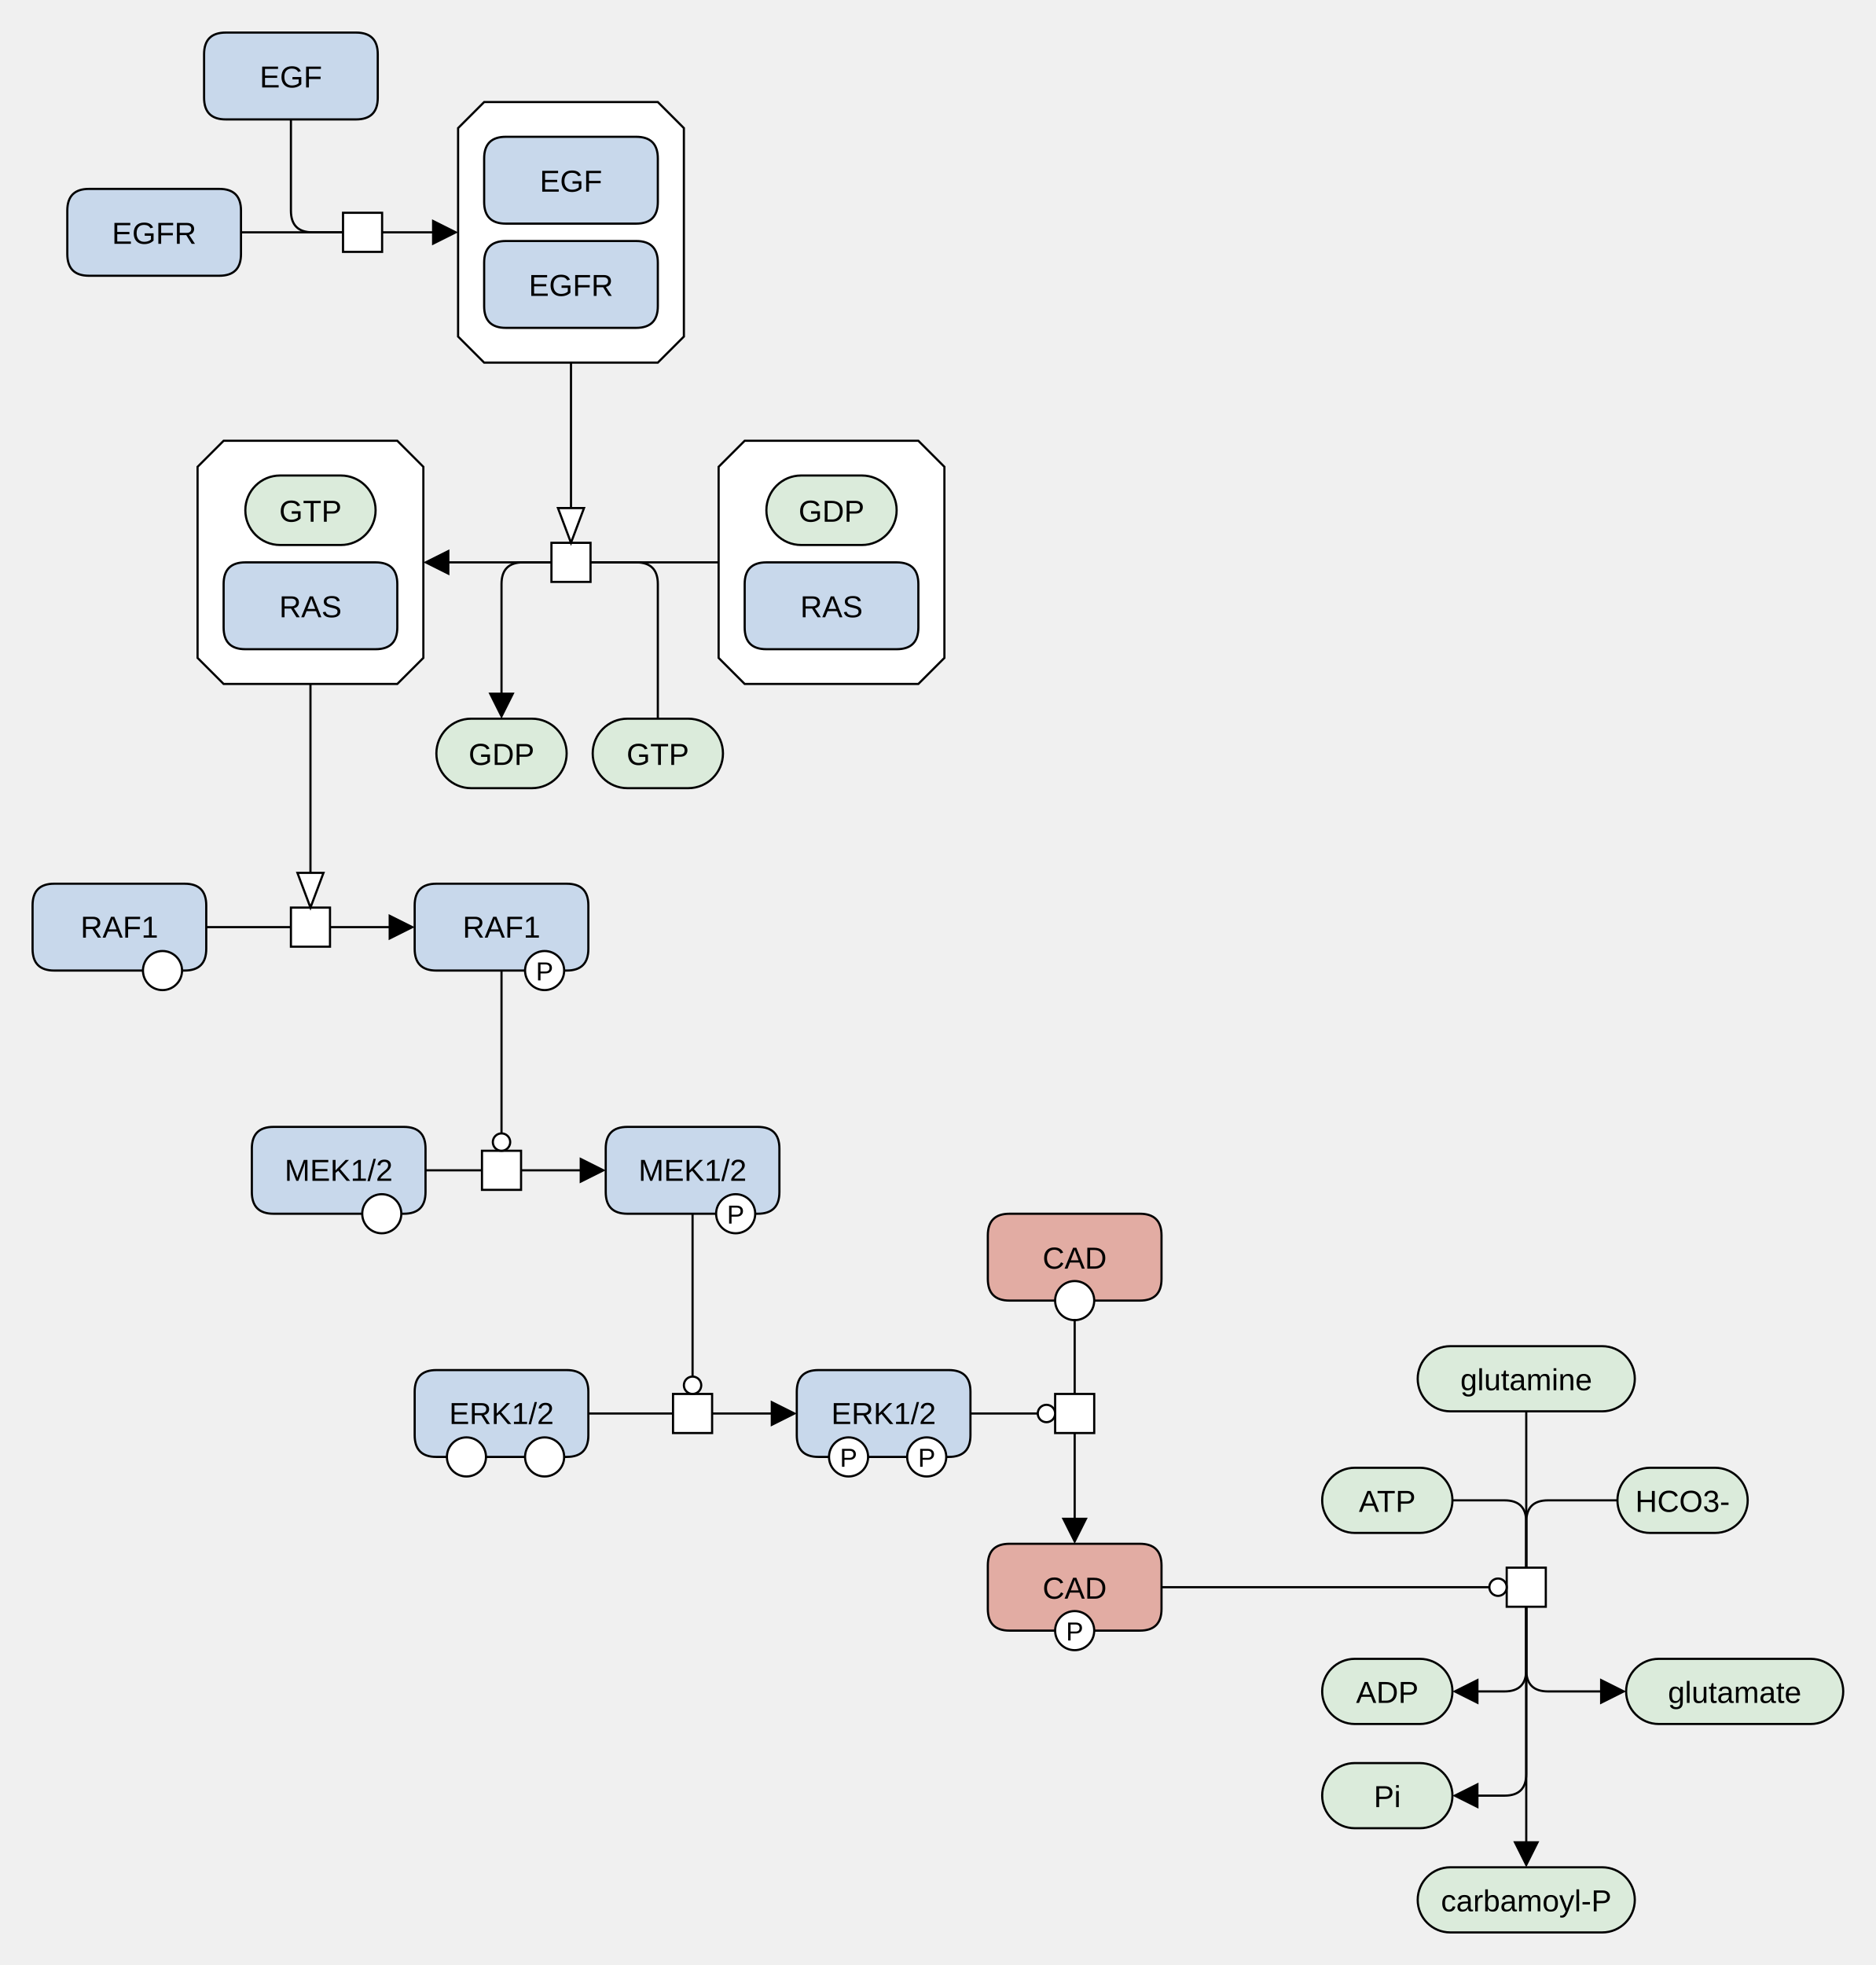
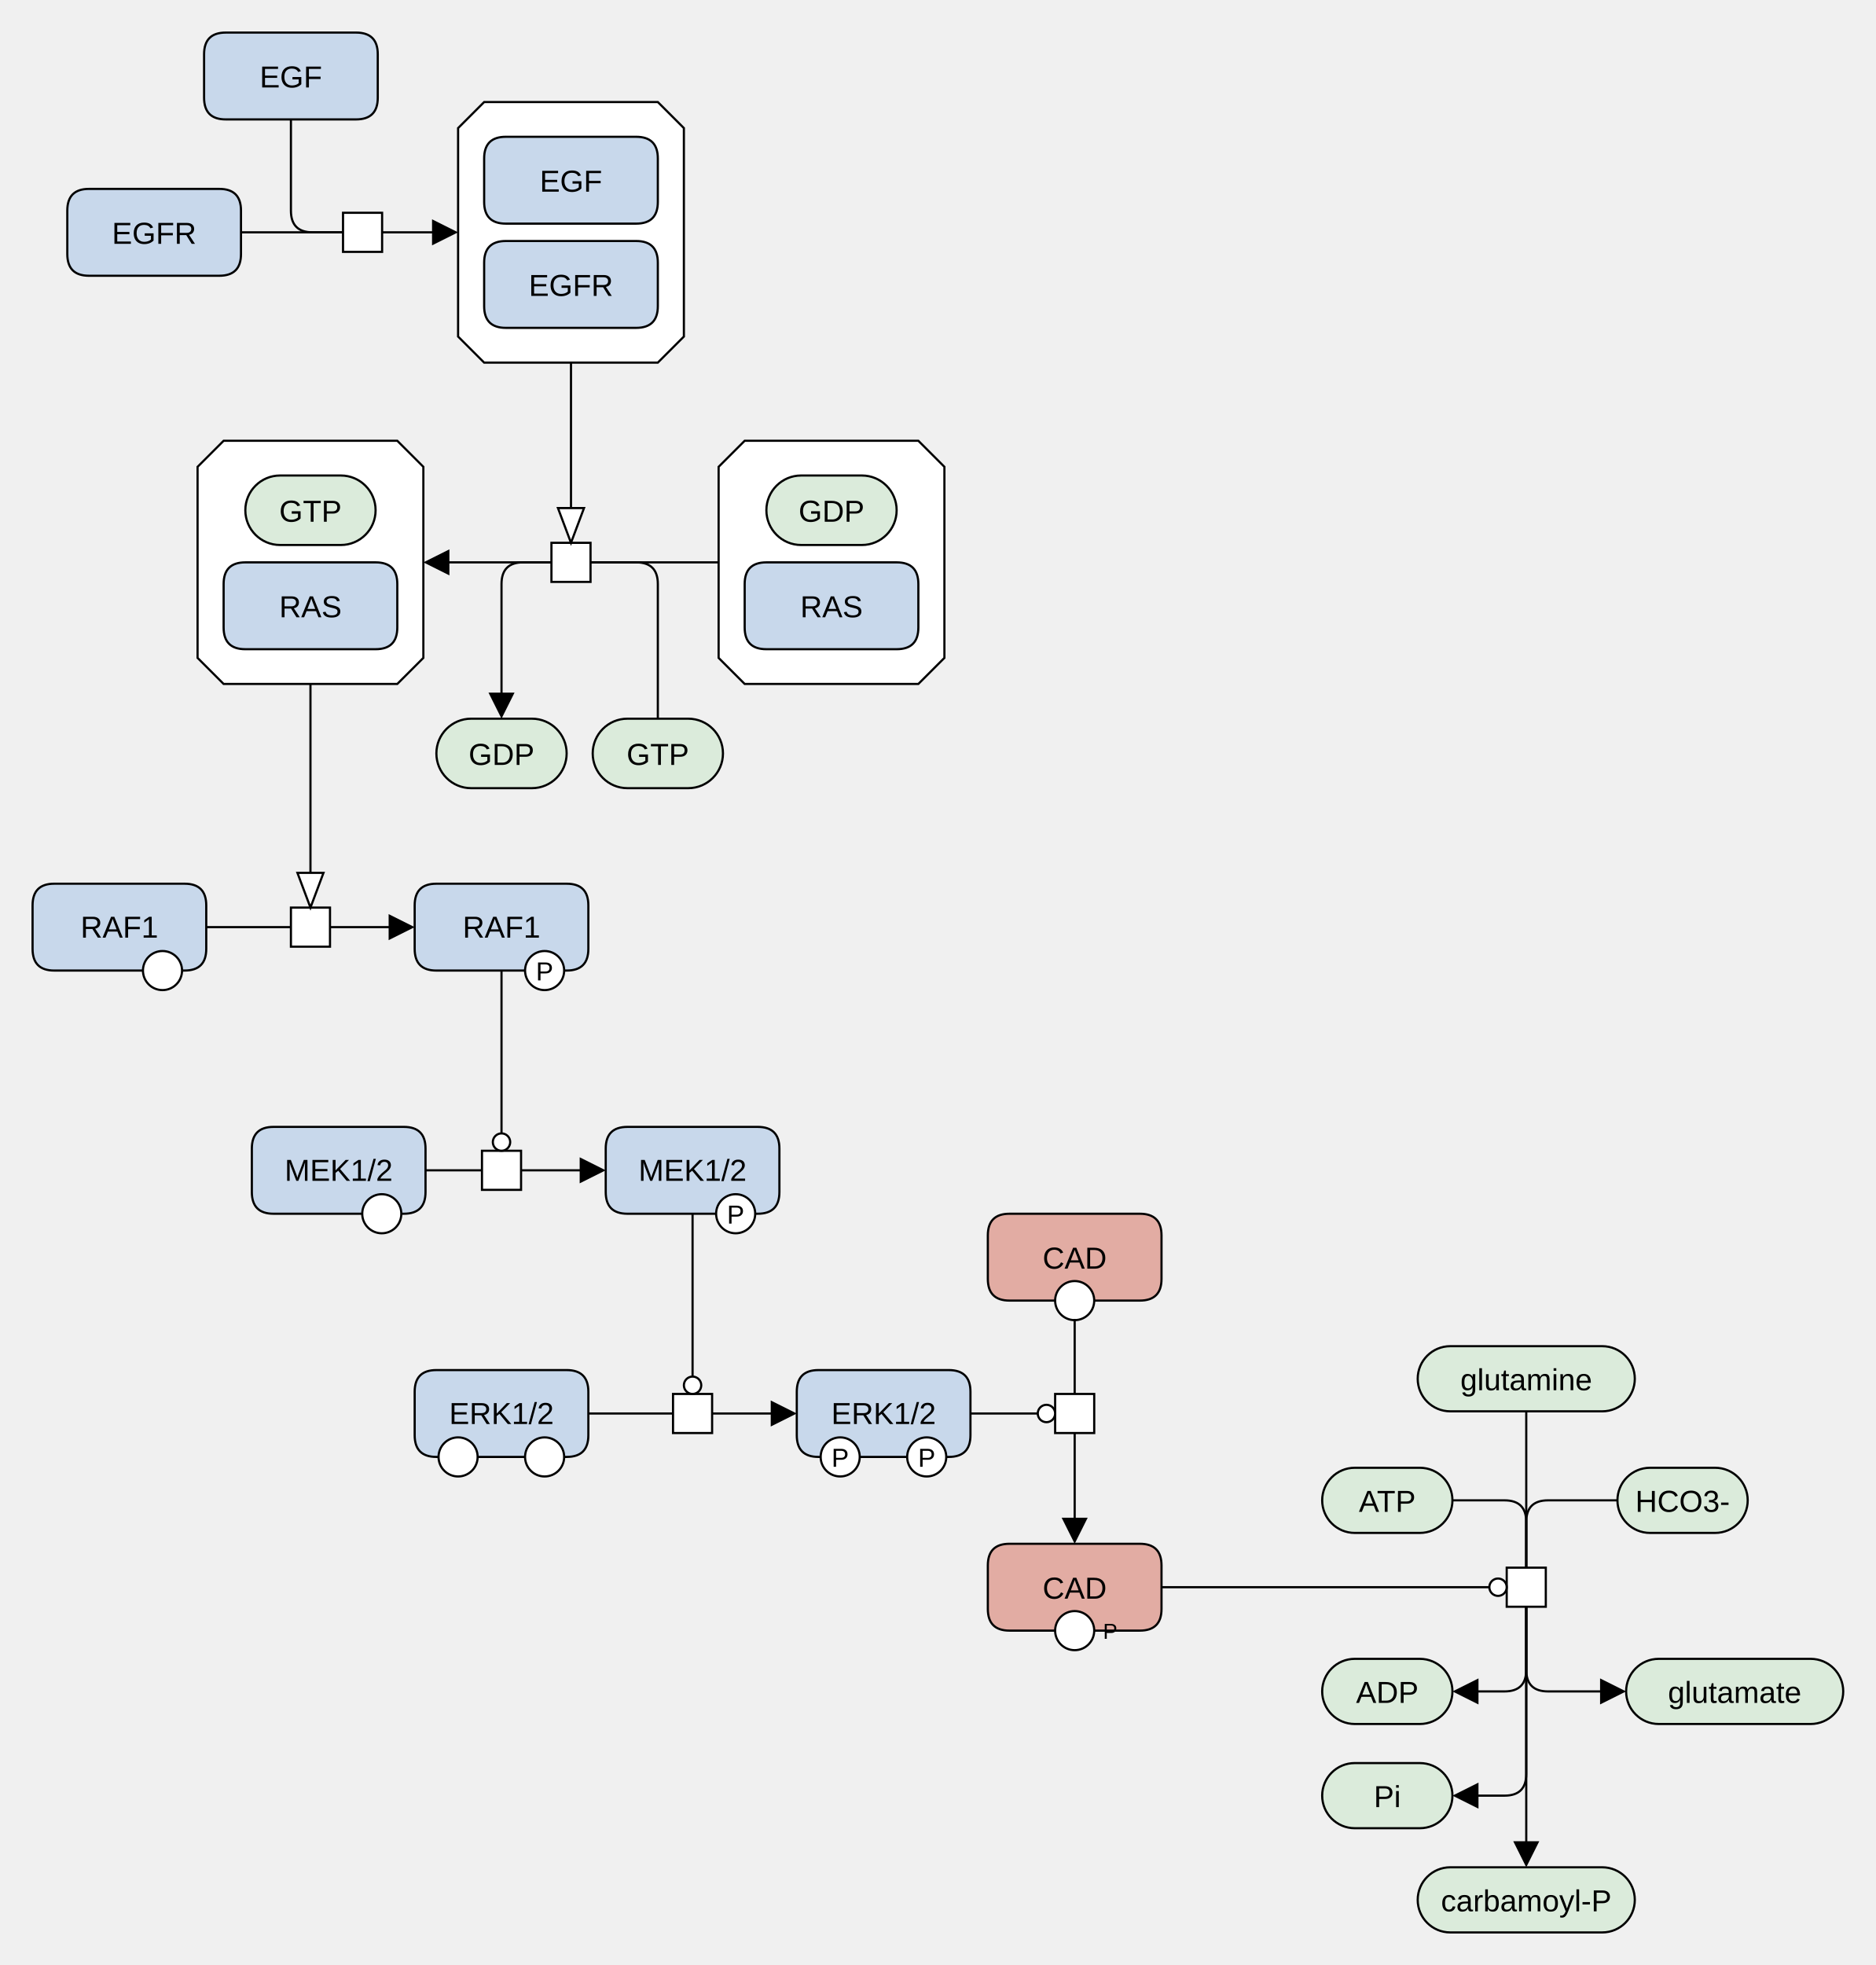
<svg xmlns="http://www.w3.org/2000/svg" width="864" height="905" viewBox="0 0 864 905" stroke-linecap="butt" stroke-miterlimit="10">
  <g transform="translate(119,539)">
    <path d="M336 30 Q336 20 346 20 L406 20 Q416 20 416 30 L416 50 Q416 60 406 60 L346 60 Q336 60 336 50 Z" fill="#E2ACA3" stroke="none" />
    <path d="M336 30 Q336 20 346 20 L406 20 Q416 20 416 30 L416 50 Q416 60 406 60 L346 60 Q336 60 336 50 Z" fill="none" stroke="#000000" />
    <text x="376" y="45.291" text-anchor="middle" font-family="'Dialog', Arial, Helvetica, sans-serif" font-size="14" fill="#000000" stroke="none" xml:space="preserve">CAD</text>
    <path d="M367 60 C367 55.029 371.029 51 376 51 L376 51 C380.971 51 385 55.029 385 60 L385 60 C385 64.971 380.971 69 376 69 L376 69 C371.029 69 367 64.971 367 60 Z" fill="#FFFFFF" stroke="none" />
    <path d="M367 60 C367 55.029 371.029 51 376 51 L376 51 C380.971 51 385 55.029 385 60 L385 60 C385 64.971 380.971 69 376 69 L376 69 C371.029 69 367 64.971 367 60 Z" fill="none" stroke="#000000" />
    <path d="M336 182 Q336 172 346 172 L406 172 Q416 172 416 182 L416 202 Q416 212 406 212 L346 212 Q336 212 336 202 Z" fill="#E2ACA3" stroke="none" />
    <path d="M336 182 Q336 172 346 172 L406 172 Q416 172 416 182 L416 202 Q416 212 406 212 L346 212 Q336 212 336 202 Z" fill="none" stroke="#000000" />
    <text x="376" y="197.291" text-anchor="middle" font-family="'Dialog', Arial, Helvetica, sans-serif" font-size="14" fill="#000000" stroke="none" xml:space="preserve">CAD</text>
    <path d="M367 212 C367 207.029 371.029 203 376 203 L376 203 C380.971 203 385 207.029 385 212 L385 212 C385 216.971 380.971 221 376 221 L376 221 C371.029 221 367 216.971 367 212 Z" fill="#FFFFFF" stroke="none" />
    <path d="M367 212 C367 207.029 371.029 203 376 203 L376 203 C380.971 203 385 207.029 385 212 L385 212 C385 216.971 380.971 221 376 221 L376 221 C371.029 221 367 216.971 367 212 Z" fill="none" stroke="#000000" />
-     <text x="376" y="216.535" text-anchor="middle" font-family="'Dialog', Arial, Helvetica, sans-serif" font-size="12" fill="#000000" stroke="none" xml:space="preserve">P</text>
+     <text x="395.702" y="215.78" text-anchor="end" font-family="'Dialog', Arial, Helvetica, sans-serif" font-size="10" fill="#000000" stroke="none" xml:space="preserve">P</text>
    <path d="M490 152 C490 143.715 496.716 137 505 137 L535 137 C543.284 137 550 143.715 550 152 L550 152 C550 160.285 543.284 167 535 167 L505 167 C496.716 167 490 160.285 490 152 Z" fill="#DBEBDB" stroke="none" />
    <path d="M490 152 C490 143.715 496.716 137 505 137 L535 137 C543.284 137 550 143.715 550 152 L550 152 C550 160.285 543.284 167 535 167 L505 167 C496.716 167 490 160.285 490 152 Z" fill="none" stroke="#000000" />
    <text x="520" y="157.291" text-anchor="middle" font-family="'Dialog', Arial, Helvetica, sans-serif" font-size="14" fill="#000000" stroke="none" xml:space="preserve">ATP</text>
    <path d="M534 96 C534 87.716 540.716 81 549 81 L619 81 C627.284 81 634 87.716 634 96 L634 96 C634 104.284 627.284 111 619 111 L549 111 C540.716 111 534 104.284 534 96 Z" fill="#DBEBDB" stroke="none" />
    <path d="M534 96 C534 87.716 540.716 81 549 81 L619 81 C627.284 81 634 87.716 634 96 L634 96 C634 104.284 627.284 111 619 111 L549 111 C540.716 111 534 104.284 534 96 Z" fill="none" stroke="#000000" />
    <text x="584" y="101.291" text-anchor="middle" font-family="'Dialog', Arial, Helvetica, sans-serif" font-size="14" fill="#000000" stroke="none" xml:space="preserve">glutamine</text>
    <path d="M626 152 C626 143.715 632.716 137 641 137 L671 137 C679.284 137 686 143.715 686 152 L686 152 C686 160.285 679.284 167 671 167 L641 167 C632.716 167 626 160.285 626 152 Z" fill="#DBEBDB" stroke="none" />
    <path d="M626 152 C626 143.715 632.716 137 641 137 L671 137 C679.284 137 686 143.715 686 152 L686 152 C686 160.285 679.284 167 671 167 L641 167 C632.716 167 626 160.285 626 152 Z" fill="none" stroke="#000000" />
    <text x="656" y="157.291" text-anchor="middle" font-family="'Dialog', Arial, Helvetica, sans-serif" font-size="14" fill="#000000" stroke="none" xml:space="preserve">HCO3-</text>
    <path d="M490 240 C490 231.715 496.716 225 505 225 L535 225 C543.284 225 550 231.715 550 240 L550 240 C550 248.285 543.284 255 535 255 L505 255 C496.716 255 490 248.285 490 240 Z" fill="#DBEBDB" stroke="none" />
    <path d="M490 240 C490 231.715 496.716 225 505 225 L535 225 C543.284 225 550 231.715 550 240 L550 240 C550 248.285 543.284 255 535 255 L505 255 C496.716 255 490 248.285 490 240 Z" fill="none" stroke="#000000" />
    <text x="520" y="245.291" text-anchor="middle" font-family="'Dialog', Arial, Helvetica, sans-serif" font-size="14" fill="#000000" stroke="none" xml:space="preserve">ADP</text>
    <path d="M490 288 C490 279.716 496.716 273 505 273 L535 273 C543.284 273 550 279.716 550 288 L550 288 C550 296.284 543.284 303 535 303 L505 303 C496.716 303 490 296.284 490 288 Z" fill="#DBEBDB" stroke="none" />
    <path d="M490 288 C490 279.716 496.716 273 505 273 L535 273 C543.284 273 550 279.716 550 288 L550 288 C550 296.284 543.284 303 535 303 L505 303 C496.716 303 490 296.284 490 288 Z" fill="none" stroke="#000000" />
    <text x="520" y="293.291" text-anchor="middle" font-family="'Dialog', Arial, Helvetica, sans-serif" font-size="14" fill="#000000" stroke="none" xml:space="preserve">Pi</text>
    <path d="M630 240 C630 231.715 636.716 225 645 225 L715 225 C723.284 225 730 231.715 730 240 L730 240 C730 248.285 723.284 255 715 255 L645 255 C636.716 255 630 248.285 630 240 Z" fill="#DBEBDB" stroke="none" />
    <path d="M630 240 C630 231.715 636.716 225 645 225 L715 225 C723.284 225 730 231.715 730 240 L730 240 C730 248.285 723.284 255 715 255 L645 255 C636.716 255 630 248.285 630 240 Z" fill="none" stroke="#000000" />
    <text x="680" y="245.291" text-anchor="middle" font-family="'Dialog', Arial, Helvetica, sans-serif" font-size="14" fill="#000000" stroke="none" xml:space="preserve">glutamate</text>
    <path d="M575 183 L593 183 L593 201 L575 201 Z" fill="#FFFFFF" stroke="none" />
    <path d="M575 183 L593 183 L593 201 L575 201 Z" fill="none" stroke="#000000" />
    <path d="M534 336 C534 327.716 540.716 321 549 321 L619 321 C627.284 321 634 327.716 634 336 L634 336 C634 344.284 627.284 351 619 351 L549 351 C540.716 351 534 344.284 534 336 Z" fill="#DBEBDB" stroke="none" />
    <path d="M534 336 C534 327.716 540.716 321 549 321 L619 321 C627.284 321 634 327.716 634 336 L634 336 C634 344.284 627.284 351 619 351 L549 351 C540.716 351 534 344.284 534 336 Z" fill="none" stroke="#000000" />
    <text x="584" y="341.291" text-anchor="middle" font-family="'Dialog', Arial, Helvetica, sans-serif" font-size="14" fill="#000000" stroke="none" xml:space="preserve">carbamoyl-P</text>
    <path d="M367 103 L385 103 L385 121 L367 121 Z" fill="#FFFFFF" stroke="none" />
    <path d="M367 103 L385 103 L385 121 L367 121 Z" fill="none" stroke="#000000" />
    <path d="M-25 -514 Q-25 -524 -15 -524 L45 -524 Q55 -524 55 -514 L55 -494 Q55 -484 45 -484 L-15 -484 Q-25 -484 -25 -494 Z" fill="#C8D8EB" stroke="none" />
    <path d="M-25 -514 Q-25 -524 -15 -524 L45 -524 Q55 -524 55 -514 L55 -494 Q55 -484 45 -484 L-15 -484 Q-25 -484 -25 -494 Z" fill="none" stroke="#000000" />
    <text x="15" y="-498.709" text-anchor="middle" font-family="'Dialog', Arial, Helvetica, sans-serif" font-size="14" fill="#000000" stroke="none" xml:space="preserve">EGF</text>
    <path d="M-88 -442 Q-88 -452 -78 -452 L-18 -452 Q-8 -452 -8 -442 L-8 -422 Q-8 -412 -18 -412 L-78 -412 Q-88 -412 -88 -422 Z" fill="#C8D8EB" stroke="none" />
    <path d="M-88 -442 Q-88 -452 -78 -452 L-18 -452 Q-8 -452 -8 -442 L-8 -422 Q-8 -412 -18 -412 L-78 -412 Q-88 -412 -88 -422 Z" fill="none" stroke="#000000" />
    <text x="-48" y="-426.709" text-anchor="middle" font-family="'Dialog', Arial, Helvetica, sans-serif" font-size="14" fill="#000000" stroke="none" xml:space="preserve">EGFR</text>
    <path d="M39 -441 L57 -441 L57 -423 L39 -423 Z" fill="#FFFFFF" stroke="none" />
    <path d="M39 -441 L57 -441 L57 -423 L39 -423 Z" fill="none" stroke="#000000" />
    <path d="M104 -492 L184 -492 L196 -480 L196 -384 L184 -372 L104 -372 L92 -384 L92 -480 Z" fill="#FFFFFF" stroke="none" />
    <path d="M104 -492 L184 -492 L196 -480 L196 -384 L184 -372 L104 -372 L92 -384 L92 -480 Z" fill="none" stroke="#000000" />
    <path d="M104 -466 Q104 -476 114 -476 L174 -476 Q184 -476 184 -466 L184 -446 Q184 -436 174 -436 L114 -436 Q104 -436 104 -446 Z" fill="#C8D8EB" stroke="none" />
    <path d="M104 -466 Q104 -476 114 -476 L174 -476 Q184 -476 184 -466 L184 -446 Q184 -436 174 -436 L114 -436 Q104 -436 104 -446 Z" fill="none" stroke="#000000" />
    <text x="144" y="-450.709" text-anchor="middle" font-family="'Dialog', Arial, Helvetica, sans-serif" font-size="14" fill="#000000" stroke="none" xml:space="preserve">EGF</text>
    <path d="M104 -418 Q104 -428 114 -428 L174 -428 Q184 -428 184 -418 L184 -398 Q184 -388 174 -388 L114 -388 Q104 -388 104 -398 Z" fill="#C8D8EB" stroke="none" />
    <path d="M104 -418 Q104 -428 114 -428 L174 -428 Q184 -428 184 -418 L184 -398 Q184 -388 174 -388 L114 -388 Q104 -388 104 -398 Z" fill="none" stroke="#000000" />
    <text x="144" y="-402.709" text-anchor="middle" font-family="'Dialog', Arial, Helvetica, sans-serif" font-size="14" fill="#000000" stroke="none" xml:space="preserve">EGFR</text>
    <path d="M224 -336 L304 -336 L316 -324 L316 -236 L304 -224 L224 -224 L212 -236 L212 -324 Z" fill="#FFFFFF" stroke="none" />
    <path d="M224 -336 L304 -336 L316 -324 L316 -236 L304 -224 L224 -224 L212 -236 L212 -324 Z" fill="none" stroke="#000000" />
    <path d="M224 -270 Q224 -280 234 -280 L294 -280 Q304 -280 304 -270 L304 -250 Q304 -240 294 -240 L234 -240 Q224 -240 224 -250 Z" fill="#C8D8EB" stroke="none" />
    <path d="M224 -270 Q224 -280 234 -280 L294 -280 Q304 -280 304 -270 L304 -250 Q304 -240 294 -240 L234 -240 Q224 -240 224 -250 Z" fill="none" stroke="#000000" />
    <text x="264" y="-254.709" text-anchor="middle" font-family="'Dialog', Arial, Helvetica, sans-serif" font-size="14" fill="#000000" stroke="none" xml:space="preserve">RAS</text>
    <path d="M234 -304 C234 -312.837 241.163 -320 250 -320 L278 -320 C286.837 -320 294 -312.837 294 -304 L294 -304 C294 -295.163 286.837 -288 278 -288 L250 -288 C241.163 -288 234 -295.163 234 -304 Z" fill="#DBEBDB" stroke="none" />
    <path d="M234 -304 C234 -312.837 241.163 -320 250 -320 L278 -320 C286.837 -320 294 -312.837 294 -304 L294 -304 C294 -295.163 286.837 -288 278 -288 L250 -288 C241.163 -288 234 -295.163 234 -304 Z" fill="none" stroke="#000000" />
    <text x="264" y="-298.709" text-anchor="middle" font-family="'Dialog', Arial, Helvetica, sans-serif" font-size="14" fill="#000000" stroke="none" xml:space="preserve">GDP</text>
    <path d="M-16 -336 L64 -336 L76 -324 L76 -236 L64 -224 L-16 -224 L-28 -236 L-28 -324 Z" fill="#FFFFFF" stroke="none" />
    <path d="M-16 -336 L64 -336 L76 -324 L76 -236 L64 -224 L-16 -224 L-28 -236 L-28 -324 Z" fill="none" stroke="#000000" />
    <path d="M-16 -270 Q-16 -280 -6 -280 L54 -280 Q64 -280 64 -270 L64 -250 Q64 -240 54 -240 L-6 -240 Q-16 -240 -16 -250 Z" fill="#C8D8EB" stroke="none" />
    <path d="M-16 -270 Q-16 -280 -6 -280 L54 -280 Q64 -280 64 -270 L64 -250 Q64 -240 54 -240 L-6 -240 Q-16 -240 -16 -250 Z" fill="none" stroke="#000000" />
    <text x="24" y="-254.709" text-anchor="middle" font-family="'Dialog', Arial, Helvetica, sans-serif" font-size="14" fill="#000000" stroke="none" xml:space="preserve">RAS</text>
    <path d="M-6 -304 C-6 -312.837 1.163 -320 10 -320 L38 -320 C46.837 -320 54 -312.837 54 -304 L54 -304 C54 -295.163 46.837 -288 38 -288 L10 -288 C1.163 -288 -6 -295.163 -6 -304 Z" fill="#DBEBDB" stroke="none" />
    <path d="M-6 -304 C-6 -312.837 1.163 -320 10 -320 L38 -320 C46.837 -320 54 -312.837 54 -304 L54 -304 C54 -295.163 46.837 -288 38 -288 L10 -288 C1.163 -288 -6 -295.163 -6 -304 Z" fill="none" stroke="#000000" />
    <text x="24" y="-298.709" text-anchor="middle" font-family="'Dialog', Arial, Helvetica, sans-serif" font-size="14" fill="#000000" stroke="none" xml:space="preserve">GTP</text>
    <path d="M154 -192 C154 -200.837 161.163 -208 170 -208 L198 -208 C206.837 -208 214 -200.837 214 -192 L214 -192 C214 -183.163 206.837 -176 198 -176 L170 -176 C161.163 -176 154 -183.163 154 -192 Z" fill="#DBEBDB" stroke="none" />
    <path d="M154 -192 C154 -200.837 161.163 -208 170 -208 L198 -208 C206.837 -208 214 -200.837 214 -192 L214 -192 C214 -183.163 206.837 -176 198 -176 L170 -176 C161.163 -176 154 -183.163 154 -192 Z" fill="none" stroke="#000000" />
    <text x="184" y="-186.709" text-anchor="middle" font-family="'Dialog', Arial, Helvetica, sans-serif" font-size="14" fill="#000000" stroke="none" xml:space="preserve">GTP</text>
    <path d="M82 -192 C82 -200.837 89.163 -208 98 -208 L126 -208 C134.837 -208 142 -200.837 142 -192 L142 -192 C142 -183.163 134.837 -176 126 -176 L98 -176 C89.163 -176 82 -183.163 82 -192 Z" fill="#DBEBDB" stroke="none" />
    <path d="M82 -192 C82 -200.837 89.163 -208 98 -208 L126 -208 C134.837 -208 142 -200.837 142 -192 L142 -192 C142 -183.163 134.837 -176 126 -176 L98 -176 C89.163 -176 82 -183.163 82 -192 Z" fill="none" stroke="#000000" />
    <text x="112" y="-186.709" text-anchor="middle" font-family="'Dialog', Arial, Helvetica, sans-serif" font-size="14" fill="#000000" stroke="none" xml:space="preserve">GDP</text>
    <path d="M135 -289 L153 -289 L153 -271 L135 -271 Z" fill="#FFFFFF" stroke="none" />
    <path d="M135 -289 L153 -289 L153 -271 L135 -271 Z" fill="none" stroke="#000000" />
    <path d="M-104 -122 Q-104 -132 -94 -132 L-34 -132 Q-24 -132 -24 -122 L-24 -102 Q-24 -92 -34 -92 L-94 -92 Q-104 -92 -104 -102 Z" fill="#C8D8EB" stroke="none" />
    <path d="M-104 -122 Q-104 -132 -94 -132 L-34 -132 Q-24 -132 -24 -122 L-24 -102 Q-24 -92 -34 -92 L-94 -92 Q-104 -92 -104 -102 Z" fill="none" stroke="#000000" />
    <text x="-64" y="-107.15" text-anchor="middle" font-family="Arial, Helvetica, sans-serif" font-size="14" fill="#000000" stroke="none" xml:space="preserve">RAF1</text>
    <path d="M-53.151 -92 C-53.151 -96.971 -49.121 -101 -44.151 -101 L-44.151 -101 C-39.18 -101 -35.151 -96.971 -35.151 -92 L-35.151 -92 C-35.151 -87.029 -39.18 -83 -44.151 -83 L-44.151 -83 C-49.121 -83 -53.151 -87.029 -53.151 -92 Z" fill="#FFFFFF" stroke="none" />
    <path d="M-53.151 -92 C-53.151 -96.971 -49.121 -101 -44.151 -101 L-44.151 -101 C-39.18 -101 -35.151 -96.971 -35.151 -92 L-35.151 -92 C-35.151 -87.029 -39.18 -83 -44.151 -83 L-44.151 -83 C-49.121 -83 -53.151 -87.029 -53.151 -92 Z" fill="none" stroke="#000000" />
    <path d="M72 -122 Q72 -132 82 -132 L142 -132 Q152 -132 152 -122 L152 -102 Q152 -92 142 -92 L82 -92 Q72 -92 72 -102 Z" fill="#C8D8EB" stroke="none" />
    <path d="M72 -122 Q72 -132 82 -132 L142 -132 Q152 -132 152 -122 L152 -102 Q152 -92 142 -92 L82 -92 Q72 -92 72 -102 Z" fill="none" stroke="#000000" />
    <text x="112" y="-107.15" text-anchor="middle" font-family="Arial, Helvetica, sans-serif" font-size="14" fill="#000000" stroke="none" xml:space="preserve">RAF1</text>
    <path d="M122.849 -92 C122.849 -96.971 126.879 -101 131.849 -101 L131.849 -101 C136.82 -101 140.849 -96.971 140.849 -92 L140.849 -92 C140.849 -87.029 136.82 -83 131.849 -83 L131.849 -83 C126.879 -83 122.849 -87.029 122.849 -92 Z" fill="#FFFFFF" stroke="none" />
    <path d="M122.849 -92 C122.849 -96.971 126.879 -101 131.849 -101 L131.849 -101 C136.82 -101 140.849 -96.971 140.849 -92 L140.849 -92 C140.849 -87.029 136.82 -83 131.849 -83 L131.849 -83 C126.879 -83 122.849 -87.029 122.849 -92 Z" fill="none" stroke="#000000" />
    <text x="131.849" y="-87.465" text-anchor="middle" font-family="'Dialog', Arial, Helvetica, sans-serif" font-size="12" fill="#000000" stroke="none" xml:space="preserve">P</text>
    <path d="M-3 -10 Q-3 -20 7 -20 L67 -20 Q77 -20 77 -10 L77 10 Q77 20 67 20 L7 20 Q-3 20 -3 10 Z" fill="#C8D8EB" stroke="none" />
    <path d="M-3 -10 Q-3 -20 7 -20 L67 -20 Q77 -20 77 -10 L77 10 Q77 20 67 20 L7 20 Q-3 20 -3 10 Z" fill="none" stroke="#000000" />
    <text x="37" y="4.85" text-anchor="middle" font-family="Arial, Helvetica, sans-serif" font-size="14" fill="#000000" stroke="none" xml:space="preserve">MEK1/2</text>
    <path d="M47.849 20 C47.849 15.029 51.879 11 56.849 11 L56.849 11 C61.82 11 65.849 15.029 65.849 20 L65.849 20 C65.849 24.971 61.82 29 56.849 29 L56.849 29 C51.879 29 47.849 24.971 47.849 20 Z" fill="#FFFFFF" stroke="none" />
    <path d="M47.849 20 C47.849 15.029 51.879 11 56.849 11 L56.849 11 C61.82 11 65.849 15.029 65.849 20 L65.849 20 C65.849 24.971 61.82 29 56.849 29 L56.849 29 C51.879 29 47.849 24.971 47.849 20 Z" fill="none" stroke="#000000" />
    <path d="M160 -10 Q160 -20 170 -20 L230 -20 Q240 -20 240 -10 L240 10 Q240 20 230 20 L170 20 Q160 20 160 10 Z" fill="#C8D8EB" stroke="none" />
    <path d="M160 -10 Q160 -20 170 -20 L230 -20 Q240 -20 240 -10 L240 10 Q240 20 230 20 L170 20 Q160 20 160 10 Z" fill="none" stroke="#000000" />
    <text x="200" y="4.85" text-anchor="middle" font-family="Arial, Helvetica, sans-serif" font-size="14" fill="#000000" stroke="none" xml:space="preserve">MEK1/2</text>
    <path d="M210.849 20 C210.849 15.029 214.879 11 219.849 11 L219.849 11 C224.82 11 228.849 15.029 228.849 20 L228.849 20 C228.849 24.971 224.82 29 219.849 29 L219.849 29 C214.879 29 210.849 24.971 210.849 20 Z" fill="#FFFFFF" stroke="none" />
    <path d="M210.849 20 C210.849 15.029 214.879 11 219.849 11 L219.849 11 C224.82 11 228.849 15.029 228.849 20 L228.849 20 C228.849 24.971 224.82 29 219.849 29 L219.849 29 C214.879 29 210.849 24.971 210.849 20 Z" fill="none" stroke="#000000" />
    <text x="219.849" y="24.535" text-anchor="middle" font-family="'Dialog', Arial, Helvetica, sans-serif" font-size="12" fill="#000000" stroke="none" xml:space="preserve">P</text>
    <path d="M72 102 Q72 92 82 92 L142 92 Q152 92 152 102 L152 122 Q152 132 142 132 L82 132 Q72 132 72 122 Z" fill="#C8D8EB" stroke="none" />
    <path d="M72 102 Q72 92 82 92 L142 92 Q152 92 152 102 L152 122 Q152 132 142 132 L82 132 Q72 132 72 122 Z" fill="none" stroke="#000000" />
    <text x="112" y="116.85" text-anchor="middle" font-family="Arial, Helvetica, sans-serif" font-size="14" fill="#000000" stroke="none" xml:space="preserve">ERK1/2</text>
-     <path d="M86.849 132 C86.849 127.029 90.879 123 95.849 123 L95.849 123 C100.82 123 104.849 127.029 104.849 132 L104.849 132 C104.849 136.971 100.82 141 95.849 141 L95.849 141 C90.879 141 86.849 136.971 86.849 132 Z" fill="#FFFFFF" stroke="none" />
-     <path d="M86.849 132 C86.849 127.029 90.879 123 95.849 123 L95.849 123 C100.82 123 104.849 127.029 104.849 132 L104.849 132 C104.849 136.971 100.82 141 95.849 141 L95.849 141 C90.879 141 86.849 136.971 86.849 132 Z" fill="none" stroke="#000000" />
+     <path d="M83 132 C83 127.029 87.029 123 92 123 L92 123 C96.971 123 101 127.029 101 132 L101 132 C101 136.971 96.971 141 92 141 L92 141 C87.029 141 83 136.971 83 132 Z" fill="#FFFFFF" stroke="none" />
+     <path d="M83 132 C83 127.029 87.029 123 92 123 L92 123 C96.971 123 101 127.029 101 132 L101 132 C101 136.971 96.971 141 92 141 L92 141 C87.029 141 83 136.971 83 132 Z" fill="none" stroke="#000000" />
    <path d="M122.849 132 C122.849 127.029 126.879 123 131.849 123 L131.849 123 C136.82 123 140.849 127.029 140.849 132 L140.849 132 C140.849 136.971 136.82 141 131.849 141 L131.849 141 C126.879 141 122.849 136.971 122.849 132 Z" fill="#FFFFFF" stroke="none" />
    <path d="M122.849 132 C122.849 127.029 126.879 123 131.849 123 L131.849 123 C136.82 123 140.849 127.029 140.849 132 L140.849 132 C140.849 136.971 136.82 141 131.849 141 L131.849 141 C126.879 141 122.849 136.971 122.849 132 Z" fill="none" stroke="#000000" />
    <path d="M248 102 Q248 92 258 92 L318 92 Q328 92 328 102 L328 122 Q328 132 318 132 L258 132 Q248 132 248 122 Z" fill="#C8D8EB" stroke="none" />
    <path d="M248 102 Q248 92 258 92 L318 92 Q328 92 328 102 L328 122 Q328 132 318 132 L258 132 Q248 132 248 122 Z" fill="none" stroke="#000000" />
    <text x="288" y="116.85" text-anchor="middle" font-family="Arial, Helvetica, sans-serif" font-size="14" fill="#000000" stroke="none" xml:space="preserve">ERK1/2</text>
-     <path d="M262.849 132 C262.849 127.029 266.879 123 271.849 123 L271.849 123 C276.82 123 280.849 127.029 280.849 132 L280.849 132 C280.849 136.971 276.82 141 271.849 141 L271.849 141 C266.879 141 262.849 136.971 262.849 132 Z" fill="#FFFFFF" stroke="none" />
-     <path d="M262.849 132 C262.849 127.029 266.879 123 271.849 123 L271.849 123 C276.82 123 280.849 127.029 280.849 132 L280.849 132 C280.849 136.971 276.82 141 271.849 141 L271.849 141 C266.879 141 262.849 136.971 262.849 132 Z" fill="none" stroke="#000000" />
-     <text x="271.849" y="136.535" text-anchor="middle" font-family="'Dialog', Arial, Helvetica, sans-serif" font-size="12" fill="#000000" stroke="none" xml:space="preserve">P</text>
+     <path d="M259 132 C259 127.029 263.029 123 268 123 L268 123 C272.971 123 277 127.029 277 132 L277 132 C277 136.971 272.971 141 268 141 L268 141 C263.029 141 259 136.971 259 132 Z" fill="#FFFFFF" stroke="none" />
+     <path d="M259 132 C259 127.029 263.029 123 268 123 L268 123 C272.971 123 277 127.029 277 132 L277 132 C277 136.971 272.971 141 268 141 L268 141 C263.029 141 259 136.971 259 132 Z" fill="none" stroke="#000000" />
+     <text x="268" y="136.535" text-anchor="middle" font-family="'Dialog', Arial, Helvetica, sans-serif" font-size="12" fill="#000000" stroke="none" xml:space="preserve">P</text>
    <path d="M298.849 132 C298.849 127.029 302.879 123 307.849 123 L307.849 123 C312.82 123 316.849 127.029 316.849 132 L316.849 132 C316.849 136.971 312.82 141 307.849 141 L307.849 141 C302.879 141 298.849 136.971 298.849 132 Z" fill="#FFFFFF" stroke="none" />
    <path d="M298.849 132 C298.849 127.029 302.879 123 307.849 123 L307.849 123 C312.82 123 316.849 127.029 316.849 132 L316.849 132 C316.849 136.971 312.82 141 307.849 141 L307.849 141 C302.879 141 298.849 136.971 298.849 132 Z" fill="none" stroke="#000000" />
    <text x="307.849" y="136.535" text-anchor="middle" font-family="'Dialog', Arial, Helvetica, sans-serif" font-size="12" fill="#000000" stroke="none" xml:space="preserve">P</text>
    <path d="M15 -121 L33 -121 L33 -103 L15 -103 Z" fill="#FFFFFF" stroke="none" />
    <path d="M15 -121 L33 -121 L33 -103 L15 -103 Z" fill="none" stroke="#000000" />
    <path d="M103 -9 L121 -9 L121 9 L103 9 Z" fill="#FFFFFF" stroke="none" />
    <path d="M103 -9 L121 -9 L121 9 L103 9 Z" fill="none" stroke="#000000" />
    <path d="M191 103 L209 103 L209 121 L191 121 Z" fill="#FFFFFF" stroke="none" />
    <path d="M191 103 L209 103 L209 121 L191 121 Z" fill="none" stroke="#000000" />
    <path d="M416 192 L567 192" fill="none" stroke="#000000" />
    <circle cx="571" cy="192" r="4" fill="white" stroke="#000000" />
    <path d="M376 68.491 L376 103" fill="none" stroke="#000000" />
    <path d="M376 121 L376 161" fill="none" stroke="#000000" />
    <path d="M376 172 L370 160 L382 160 Z" fill="#000000" stroke="none" />
    <path d="M328 112 L359 112" fill="none" stroke="#000000" />
    <circle cx="363" cy="112" r="4" fill="white" stroke="#000000" />
    <path d="M550 152 L574 152 Q584 152 584 162 L584 183" fill="none" stroke="#000000" />
    <path d="M584 111 L584 183" fill="none" stroke="#000000" />
    <path d="M626 152 L594 152 Q584 152 584 162 L584 183" fill="none" stroke="#000000" />
    <path d="M584 201 L584 230 Q584 240 574 240 L561 240" fill="none" stroke="#000000" />
    <path d="M550 240 L562 234 L562 246 Z" fill="#000000" stroke="none" />
    <path d="M584 201 L584 278 Q584 288 574 288 L561 288" fill="none" stroke="#000000" />
    <path d="M550 288 L562 282 L562 294 Z" fill="#000000" stroke="none" />
    <path d="M584 201 L584 230 Q584 240 594 240 L619 240" fill="none" stroke="#000000" />
    <path d="M630 240 L618 246 L618 234 Z" fill="#000000" stroke="none" />
    <path d="M584 201 L584 310" fill="none" stroke="#000000" />
    <path d="M584 321 L578 309 L590 309 Z" fill="#000000" stroke="none" />
    <path d="M-8 -432 L39 -432" fill="none" stroke="#000000" />
    <path d="M15 -484 L15 -442 Q15 -432 25 -432 L39 -432" fill="none" stroke="#000000" />
    <path d="M57 -432 L81 -432" fill="none" stroke="#000000" />
    <path d="M92 -432 L80 -426 L80 -438 Z" fill="#000000" stroke="none" />
    <path d="M212 -280 L153 -280" fill="none" stroke="#000000" />
    <path d="M184 -208 L184 -270 Q184 -280 174 -280 L153 -280" fill="none" stroke="#000000" />
    <path d="M135 -280 L87 -280" fill="none" stroke="#000000" />
    <path d="M76 -280 L88 -286 L88 -274 Z" fill="#000000" stroke="none" />
    <path d="M135 -280 L122 -280 Q112 -280 112 -270 L112 -219" fill="none" stroke="#000000" />
    <path d="M112 -208 L106 -220 L118 -220 Z" fill="#000000" stroke="none" />
    <path d="M144 -372 L144 -304" fill="none" stroke="#000000" />
    <path d="M144 -289 L138 -305 L150 -305 Z" fill="white" stroke="#000000" />
    <path d="M-24 -112 L15 -112" fill="none" stroke="#000000" />
    <path d="M33 -112 L61 -112" fill="none" stroke="#000000" />
    <path d="M72 -112 L60 -106 L60 -118 Z" fill="#000000" stroke="none" />
    <path d="M24 -224 L24 -136" fill="none" stroke="#000000" />
    <path d="M24 -121 L18 -137 L30 -137 Z" fill="white" stroke="#000000" />
    <path d="M77 0 L103 0" fill="none" stroke="#000000" />
    <path d="M121 0 L149 0" fill="none" stroke="#000000" />
    <path d="M160 0 L148 6 L148 -6 Z" fill="#000000" stroke="none" />
    <path d="M112 -92 L112 -17" fill="none" stroke="#000000" />
    <circle cx="112" cy="-13" r="4" fill="white" stroke="#000000" />
    <path d="M152 112 L191 112" fill="none" stroke="#000000" />
    <path d="M209 112 L237 112" fill="none" stroke="#000000" />
    <path d="M248 112 L236 118 L236 106 Z" fill="#000000" stroke="none" />
    <path d="M200 20 L200 95" fill="none" stroke="#000000" />
    <circle cx="200" cy="99" r="4" fill="white" stroke="#000000" />
  </g>
</svg>
